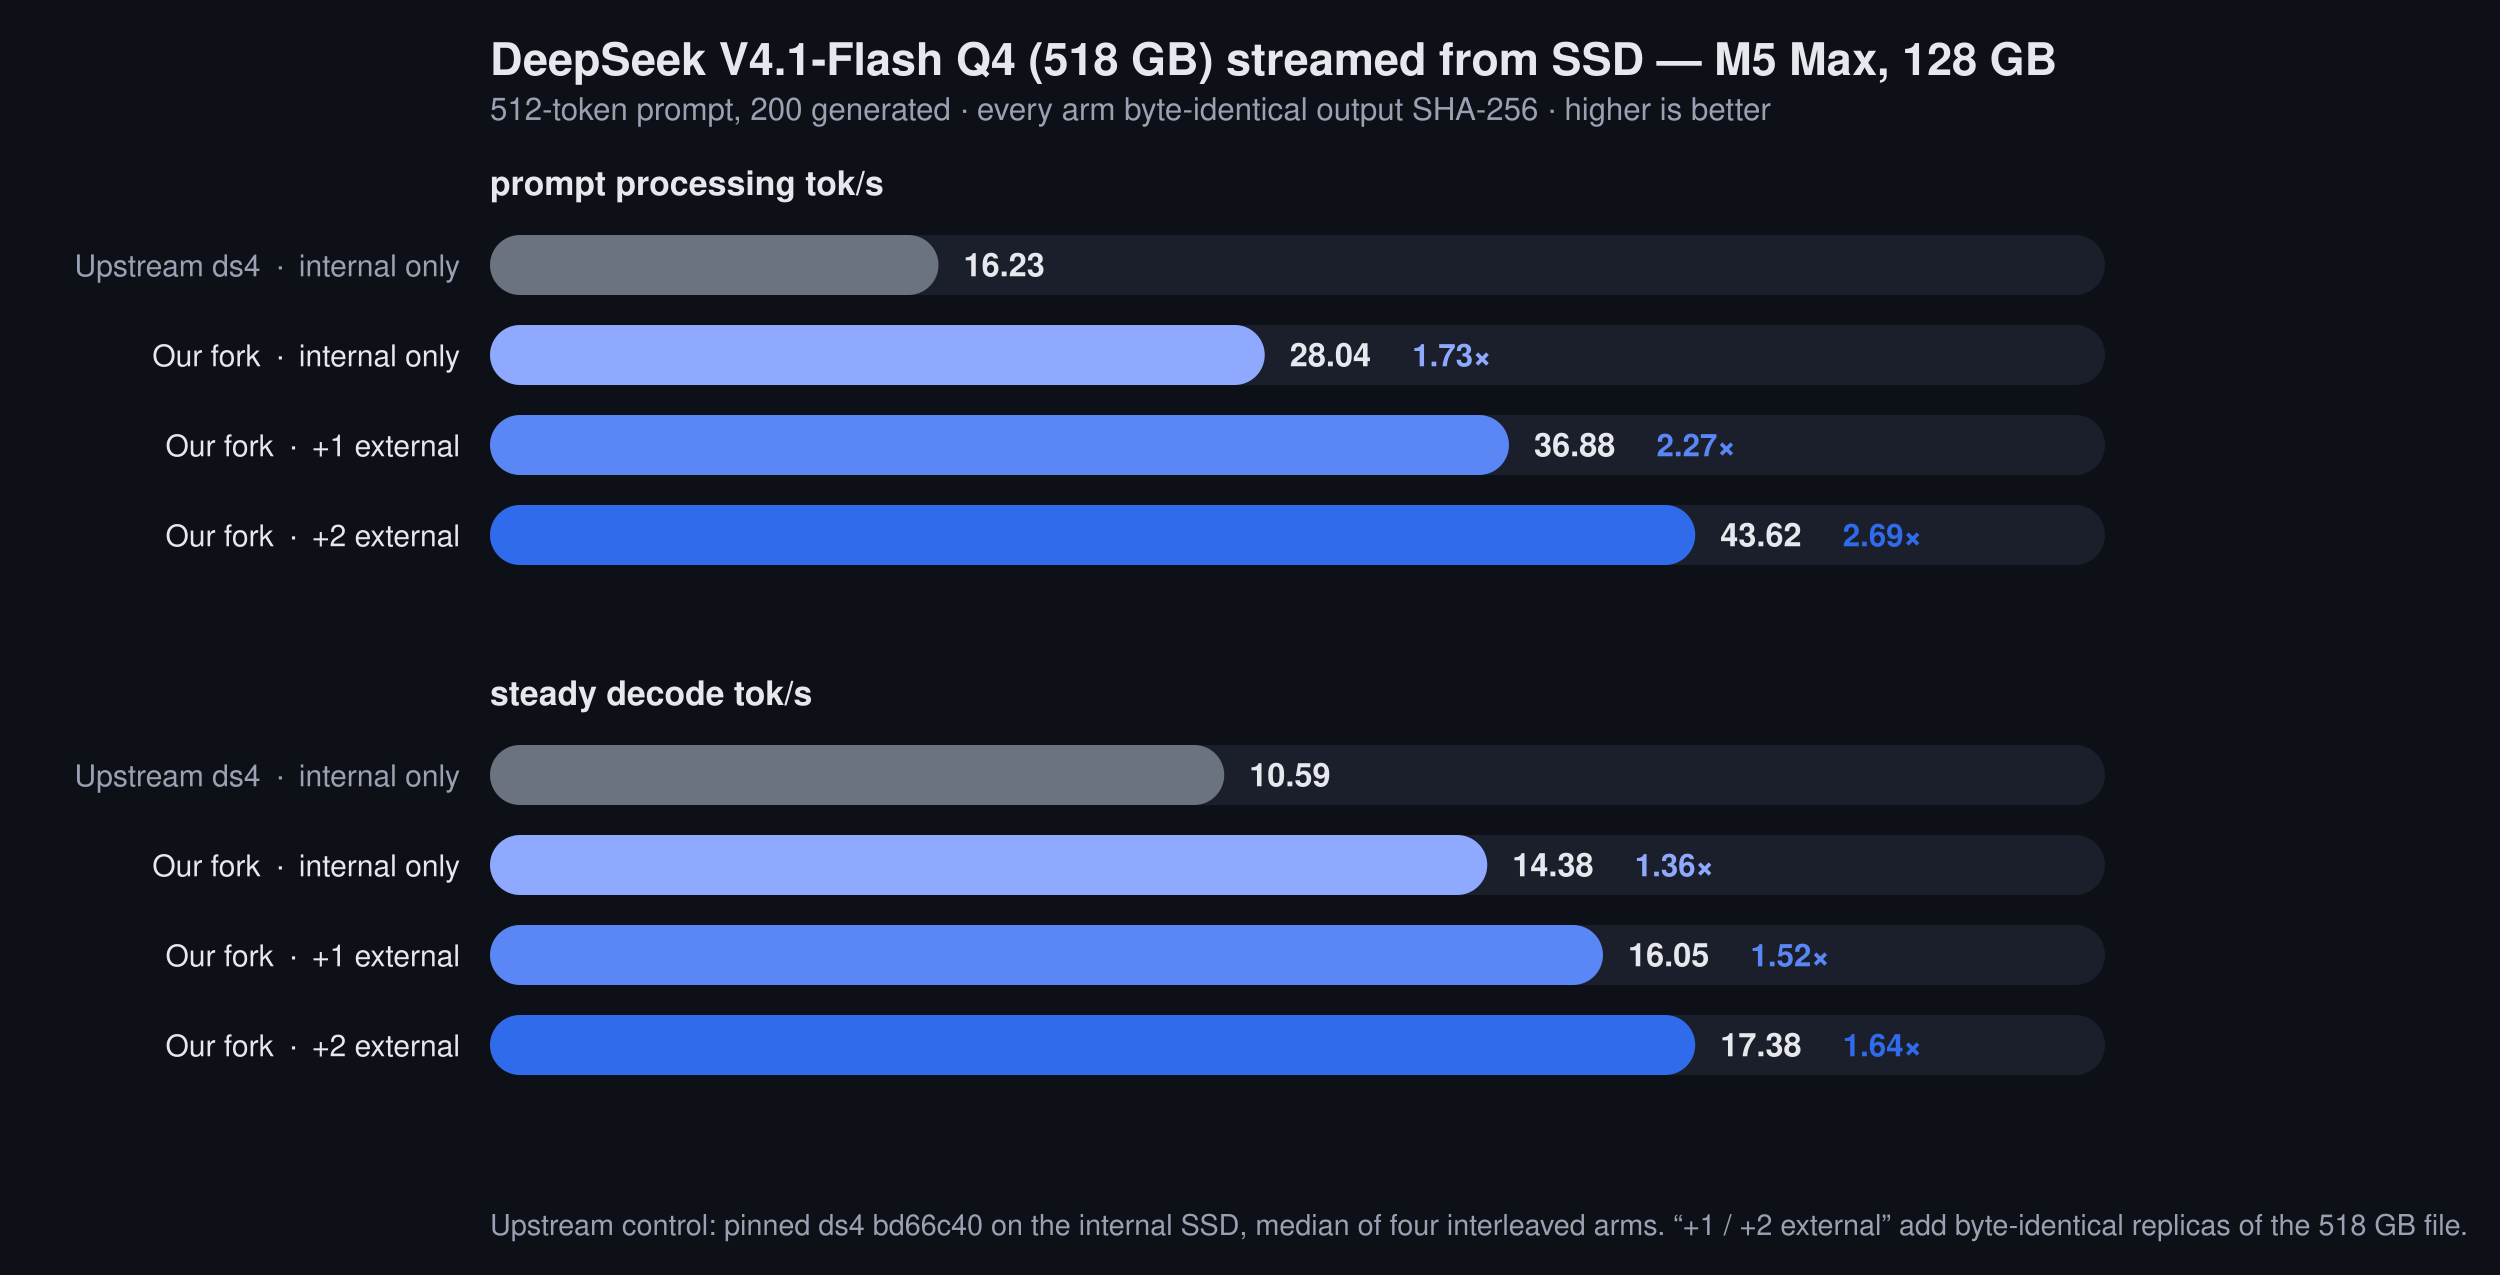
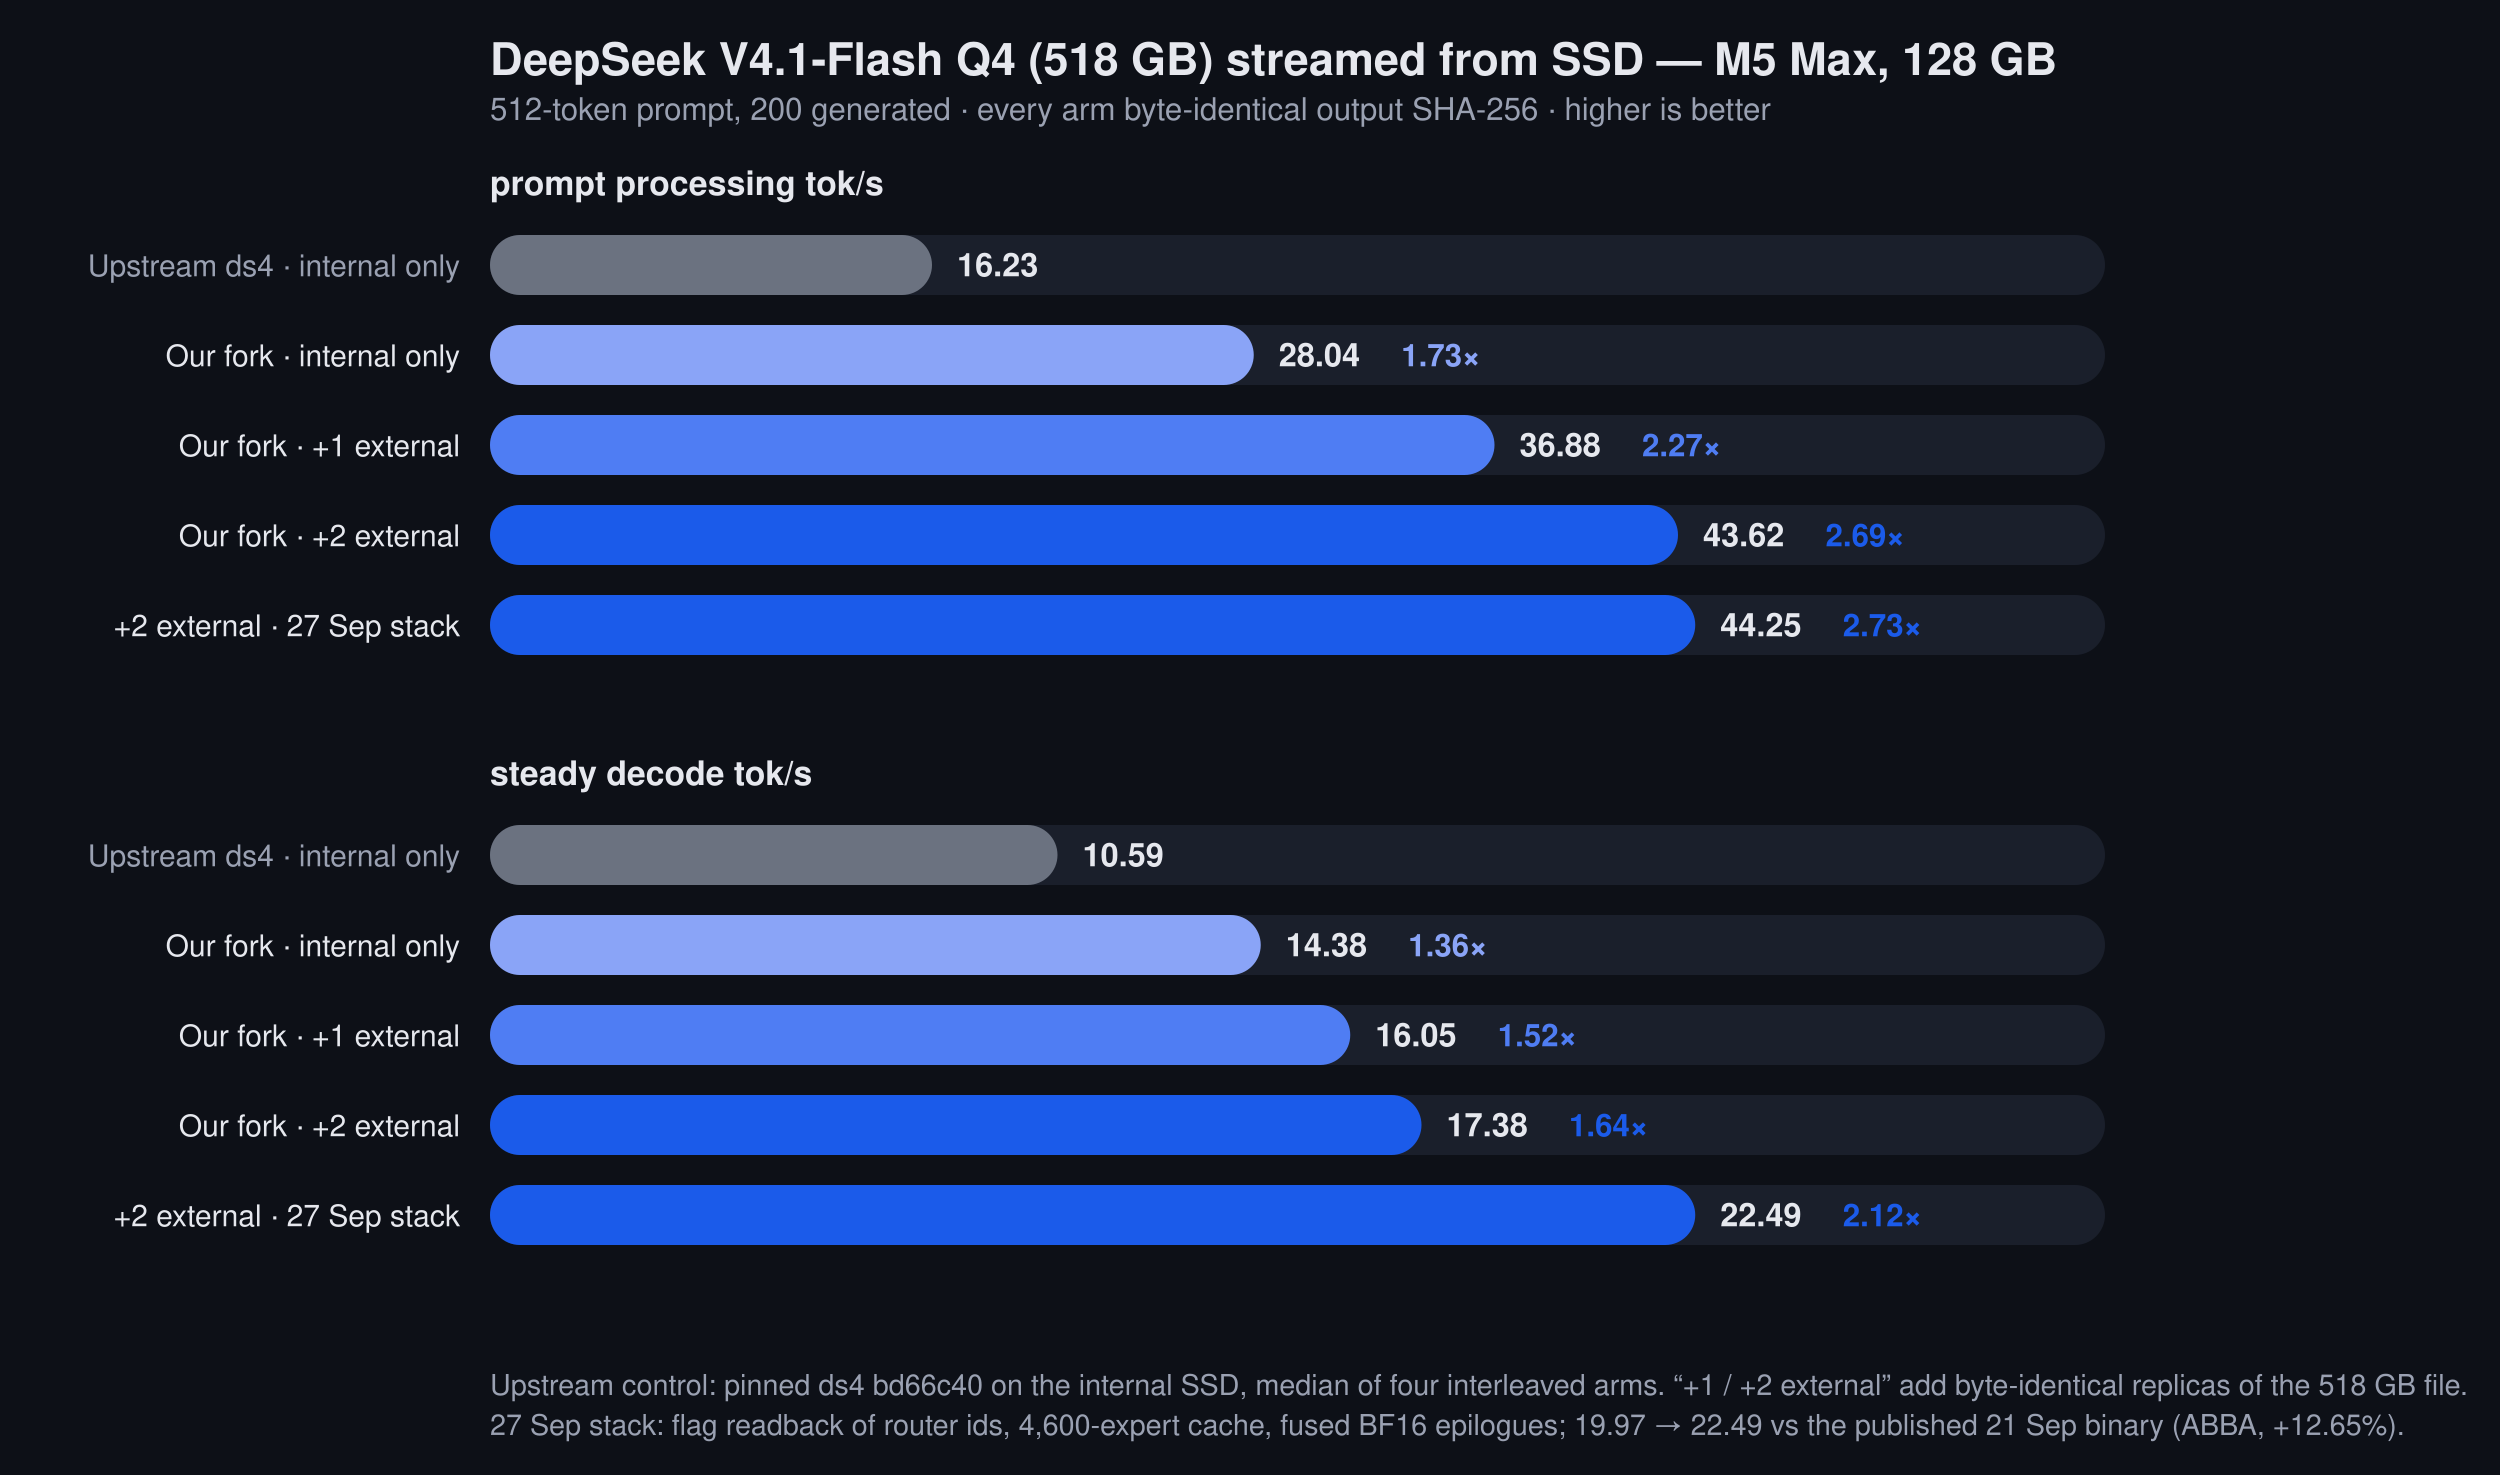
- <svg xmlns="http://www.w3.org/2000/svg" viewBox="0 0 1000 510" width="1000" height="510" font-family="-apple-system,BlinkMacSystemFont,Segoe UI,Helvetica,Arial,sans-serif">
-   <rect width="1000" height="510" fill="#0d1017" />
+ <svg xmlns="http://www.w3.org/2000/svg" viewBox="0 0 1000 590" width="1000" height="590" font-family="-apple-system,BlinkMacSystemFont,Segoe UI,Helvetica,Arial,sans-serif">
+   <rect width="1000" height="590" fill="#0d1017" />
  <text x="196" y="30" font-size="18" font-weight="700" fill="#e6e8ee">DeepSeek V4.1-Flash Q4 (518 GB) streamed from SSD — M5 Max, 128 GB</text>
  <text x="196" y="48" font-size="12.5" fill="#9aa1b2">512-token prompt, 200 generated · every arm byte-identical output SHA-256 · higher is better</text>
  <text x="196" y="78" font-size="13.5" font-weight="700" fill="#e6e8ee">prompt processing tok/s</text>
-   <text x="184" y="110.5" font-size="12" text-anchor="end" fill="#9aa1b2">Upstream ds4 · internal only</text>
+   <text x="184" y="110.5" font-size="12" text-anchor="end" fill="#9aa1b2">Upstream ds4 · internal only</text>
  <rect x="196" y="94" width="646.0" height="24" rx="12" fill="#1a1f2b" />
-   <rect x="196" y="94" width="179.4" height="24" rx="12" fill="#6b7280" />
-   <text x="385.4" y="110.5" font-size="13" font-weight="700" fill="#e6e8ee">16.23</text>
-   <text x="184" y="146.5" font-size="12" text-anchor="end" fill="#e6e8ee">Our fork · internal only</text>
+   <rect x="196" y="94" width="176.8" height="24" rx="12" fill="#6b7280" />
+   <text x="382.8" y="110.5" font-size="13" font-weight="700" fill="#e6e8ee">16.23</text>
+   <text x="184" y="146.5" font-size="12" text-anchor="end" fill="#e6e8ee">Our fork · internal only</text>
  <rect x="196" y="130" width="646.0" height="24" rx="12" fill="#1a1f2b" />
-   <rect x="196" y="130" width="309.9" height="24" rx="12" fill="#8fa9ff" />
-   <text x="515.9" y="146.5" font-size="13" font-weight="700" fill="#e6e8ee">28.04</text>
-   <text x="564.9" y="146.5" font-size="12.5" font-weight="600" fill="#8fa9ff">1.73×</text>
-   <text x="184" y="182.5" font-size="12" text-anchor="end" fill="#e6e8ee">Our fork · +1 external</text>
+   <rect x="196" y="130" width="305.5" height="24" rx="12" fill="#8aa4f7" />
+   <text x="511.5" y="146.5" font-size="13" font-weight="700" fill="#e6e8ee">28.04</text>
+   <text x="560.5" y="146.5" font-size="12.5" font-weight="600" fill="#8aa4f7">1.73×</text>
+   <text x="184" y="182.5" font-size="12" text-anchor="end" fill="#e6e8ee">Our fork · +1 external</text>
  <rect x="196" y="166" width="646.0" height="24" rx="12" fill="#1a1f2b" />
-   <rect x="196" y="166" width="407.6" height="24" rx="12" fill="#5b86f5" />
-   <text x="613.6" y="182.5" font-size="13" font-weight="700" fill="#e6e8ee">36.88</text>
-   <text x="662.6" y="182.5" font-size="12.5" font-weight="600" fill="#5b86f5">2.27×</text>
-   <text x="184" y="218.5" font-size="12" text-anchor="end" fill="#e6e8ee">Our fork · +2 external</text>
+   <rect x="196" y="166" width="401.8" height="24" rx="12" fill="#4f7df3" />
+   <text x="607.8" y="182.5" font-size="13" font-weight="700" fill="#e6e8ee">36.88</text>
+   <text x="656.8" y="182.5" font-size="12.5" font-weight="600" fill="#4f7df3">2.27×</text>
+   <text x="184" y="218.5" font-size="12" text-anchor="end" fill="#e6e8ee">Our fork · +2 external</text>
  <rect x="196" y="202" width="646.0" height="24" rx="12" fill="#1a1f2b" />
-   <rect x="196" y="202" width="482.1" height="24" rx="12" fill="#2f6beb" />
-   <text x="688.1" y="218.5" font-size="13" font-weight="700" fill="#e6e8ee">43.62</text>
-   <text x="737.1" y="218.5" font-size="12.5" font-weight="600" fill="#2f6beb">2.69×</text>
-   <text x="196" y="282" font-size="13.5" font-weight="700" fill="#e6e8ee">steady decode tok/s</text>
-   <text x="184" y="314.5" font-size="12" text-anchor="end" fill="#9aa1b2">Upstream ds4 · internal only</text>
-   <rect x="196" y="298" width="646.0" height="24" rx="12" fill="#1a1f2b" />
-   <rect x="196" y="298" width="293.7" height="24" rx="12" fill="#6b7280" />
-   <text x="499.7" y="314.5" font-size="13" font-weight="700" fill="#e6e8ee">10.59</text>
-   <text x="184" y="350.5" font-size="12" text-anchor="end" fill="#e6e8ee">Our fork · internal only</text>
-   <rect x="196" y="334" width="646.0" height="24" rx="12" fill="#1a1f2b" />
-   <rect x="196" y="334" width="398.9" height="24" rx="12" fill="#8fa9ff" />
-   <text x="604.9" y="350.5" font-size="13" font-weight="700" fill="#e6e8ee">14.38</text>
-   <text x="653.9" y="350.5" font-size="12.5" font-weight="600" fill="#8fa9ff">1.36×</text>
-   <text x="184" y="386.5" font-size="12" text-anchor="end" fill="#e6e8ee">Our fork · +1 external</text>
-   <rect x="196" y="370" width="646.0" height="24" rx="12" fill="#1a1f2b" />
-   <rect x="196" y="370" width="445.2" height="24" rx="12" fill="#5b86f5" />
-   <text x="651.2" y="386.5" font-size="13" font-weight="700" fill="#e6e8ee">16.05</text>
-   <text x="700.2" y="386.5" font-size="12.5" font-weight="600" fill="#5b86f5">1.52×</text>
-   <text x="184" y="422.5" font-size="12" text-anchor="end" fill="#e6e8ee">Our fork · +2 external</text>
-   <rect x="196" y="406" width="646.0" height="24" rx="12" fill="#1a1f2b" />
-   <rect x="196" y="406" width="482.1" height="24" rx="12" fill="#2f6beb" />
-   <text x="688.1" y="422.5" font-size="13" font-weight="700" fill="#e6e8ee">17.38</text>
-   <text x="737.1" y="422.5" font-size="12.5" font-weight="600" fill="#2f6beb">1.64×</text>
-   <text x="196" y="494" font-size="11.5" fill="#9aa1b2">Upstream control: pinned ds4 bd66c40 on the internal SSD, median of four interleaved arms. “+1 / +2 external” add byte-identical replicas of the 518 GB file.</text>
+   <rect x="196" y="202" width="475.2" height="24" rx="12" fill="#1b5bea" />
+   <text x="681.2" y="218.5" font-size="13" font-weight="700" fill="#e6e8ee">43.62</text>
+   <text x="730.2" y="218.5" font-size="12.5" font-weight="600" fill="#1b5bea">2.69×</text>
+   <text x="184" y="254.5" font-size="12" text-anchor="end" fill="#e6e8ee">+2 external · 27 Sep stack</text>
+   <rect x="196" y="238" width="646.0" height="24" rx="12" fill="#1a1f2b" />
+   <rect x="196" y="238" width="482.1" height="24" rx="12" fill="#1b5bea" />
+   <text x="688.1" y="254.5" font-size="13" font-weight="700" fill="#e6e8ee">44.25</text>
+   <text x="737.1" y="254.5" font-size="12.5" font-weight="600" fill="#1b5bea">2.73×</text>
+   <text x="196" y="314" font-size="13.5" font-weight="700" fill="#e6e8ee">steady decode tok/s</text>
+   <text x="184" y="346.5" font-size="12" text-anchor="end" fill="#9aa1b2">Upstream ds4 · internal only</text>
+   <rect x="196" y="330" width="646.0" height="24" rx="12" fill="#1a1f2b" />
+   <rect x="196" y="330" width="227.0" height="24" rx="12" fill="#6b7280" />
+   <text x="433.0" y="346.5" font-size="13" font-weight="700" fill="#e6e8ee">10.59</text>
+   <text x="184" y="382.5" font-size="12" text-anchor="end" fill="#e6e8ee">Our fork · internal only</text>
+   <rect x="196" y="366" width="646.0" height="24" rx="12" fill="#1a1f2b" />
+   <rect x="196" y="366" width="308.3" height="24" rx="12" fill="#8aa4f7" />
+   <text x="514.3" y="382.5" font-size="13" font-weight="700" fill="#e6e8ee">14.38</text>
+   <text x="563.3" y="382.5" font-size="12.5" font-weight="600" fill="#8aa4f7">1.36×</text>
+   <text x="184" y="418.5" font-size="12" text-anchor="end" fill="#e6e8ee">Our fork · +1 external</text>
+   <rect x="196" y="402" width="646.0" height="24" rx="12" fill="#1a1f2b" />
+   <rect x="196" y="402" width="344.1" height="24" rx="12" fill="#4f7df3" />
+   <text x="550.1" y="418.5" font-size="13" font-weight="700" fill="#e6e8ee">16.05</text>
+   <text x="599.1" y="418.5" font-size="12.5" font-weight="600" fill="#4f7df3">1.52×</text>
+   <text x="184" y="454.5" font-size="12" text-anchor="end" fill="#e6e8ee">Our fork · +2 external</text>
+   <rect x="196" y="438" width="646.0" height="24" rx="12" fill="#1a1f2b" />
+   <rect x="196" y="438" width="372.6" height="24" rx="12" fill="#1b5bea" />
+   <text x="578.6" y="454.5" font-size="13" font-weight="700" fill="#e6e8ee">17.38</text>
+   <text x="627.6" y="454.5" font-size="12.5" font-weight="600" fill="#1b5bea">1.64×</text>
+   <text x="184" y="490.5" font-size="12" text-anchor="end" fill="#e6e8ee">+2 external · 27 Sep stack</text>
+   <rect x="196" y="474" width="646.0" height="24" rx="12" fill="#1a1f2b" />
+   <rect x="196" y="474" width="482.1" height="24" rx="12" fill="#1b5bea" />
+   <text x="688.1" y="490.5" font-size="13" font-weight="700" fill="#e6e8ee">22.49</text>
+   <text x="737.1" y="490.5" font-size="12.5" font-weight="600" fill="#1b5bea">2.12×</text>
+   <text x="196" y="558" font-size="11.5" fill="#9aa1b2">Upstream control: pinned ds4 bd66c40 on the internal SSD, median of four interleaved arms. “+1 / +2 external” add byte-identical replicas of the 518 GB file.</text>
+   <text x="196" y="574" font-size="11.5" fill="#9aa1b2">27 Sep stack: flag readback of router ids, 4,600-expert cache, fused BF16 epilogues; 19.97 → 22.49 vs the published 21 Sep binary (ABBA, +12.65%).</text>
</svg>
